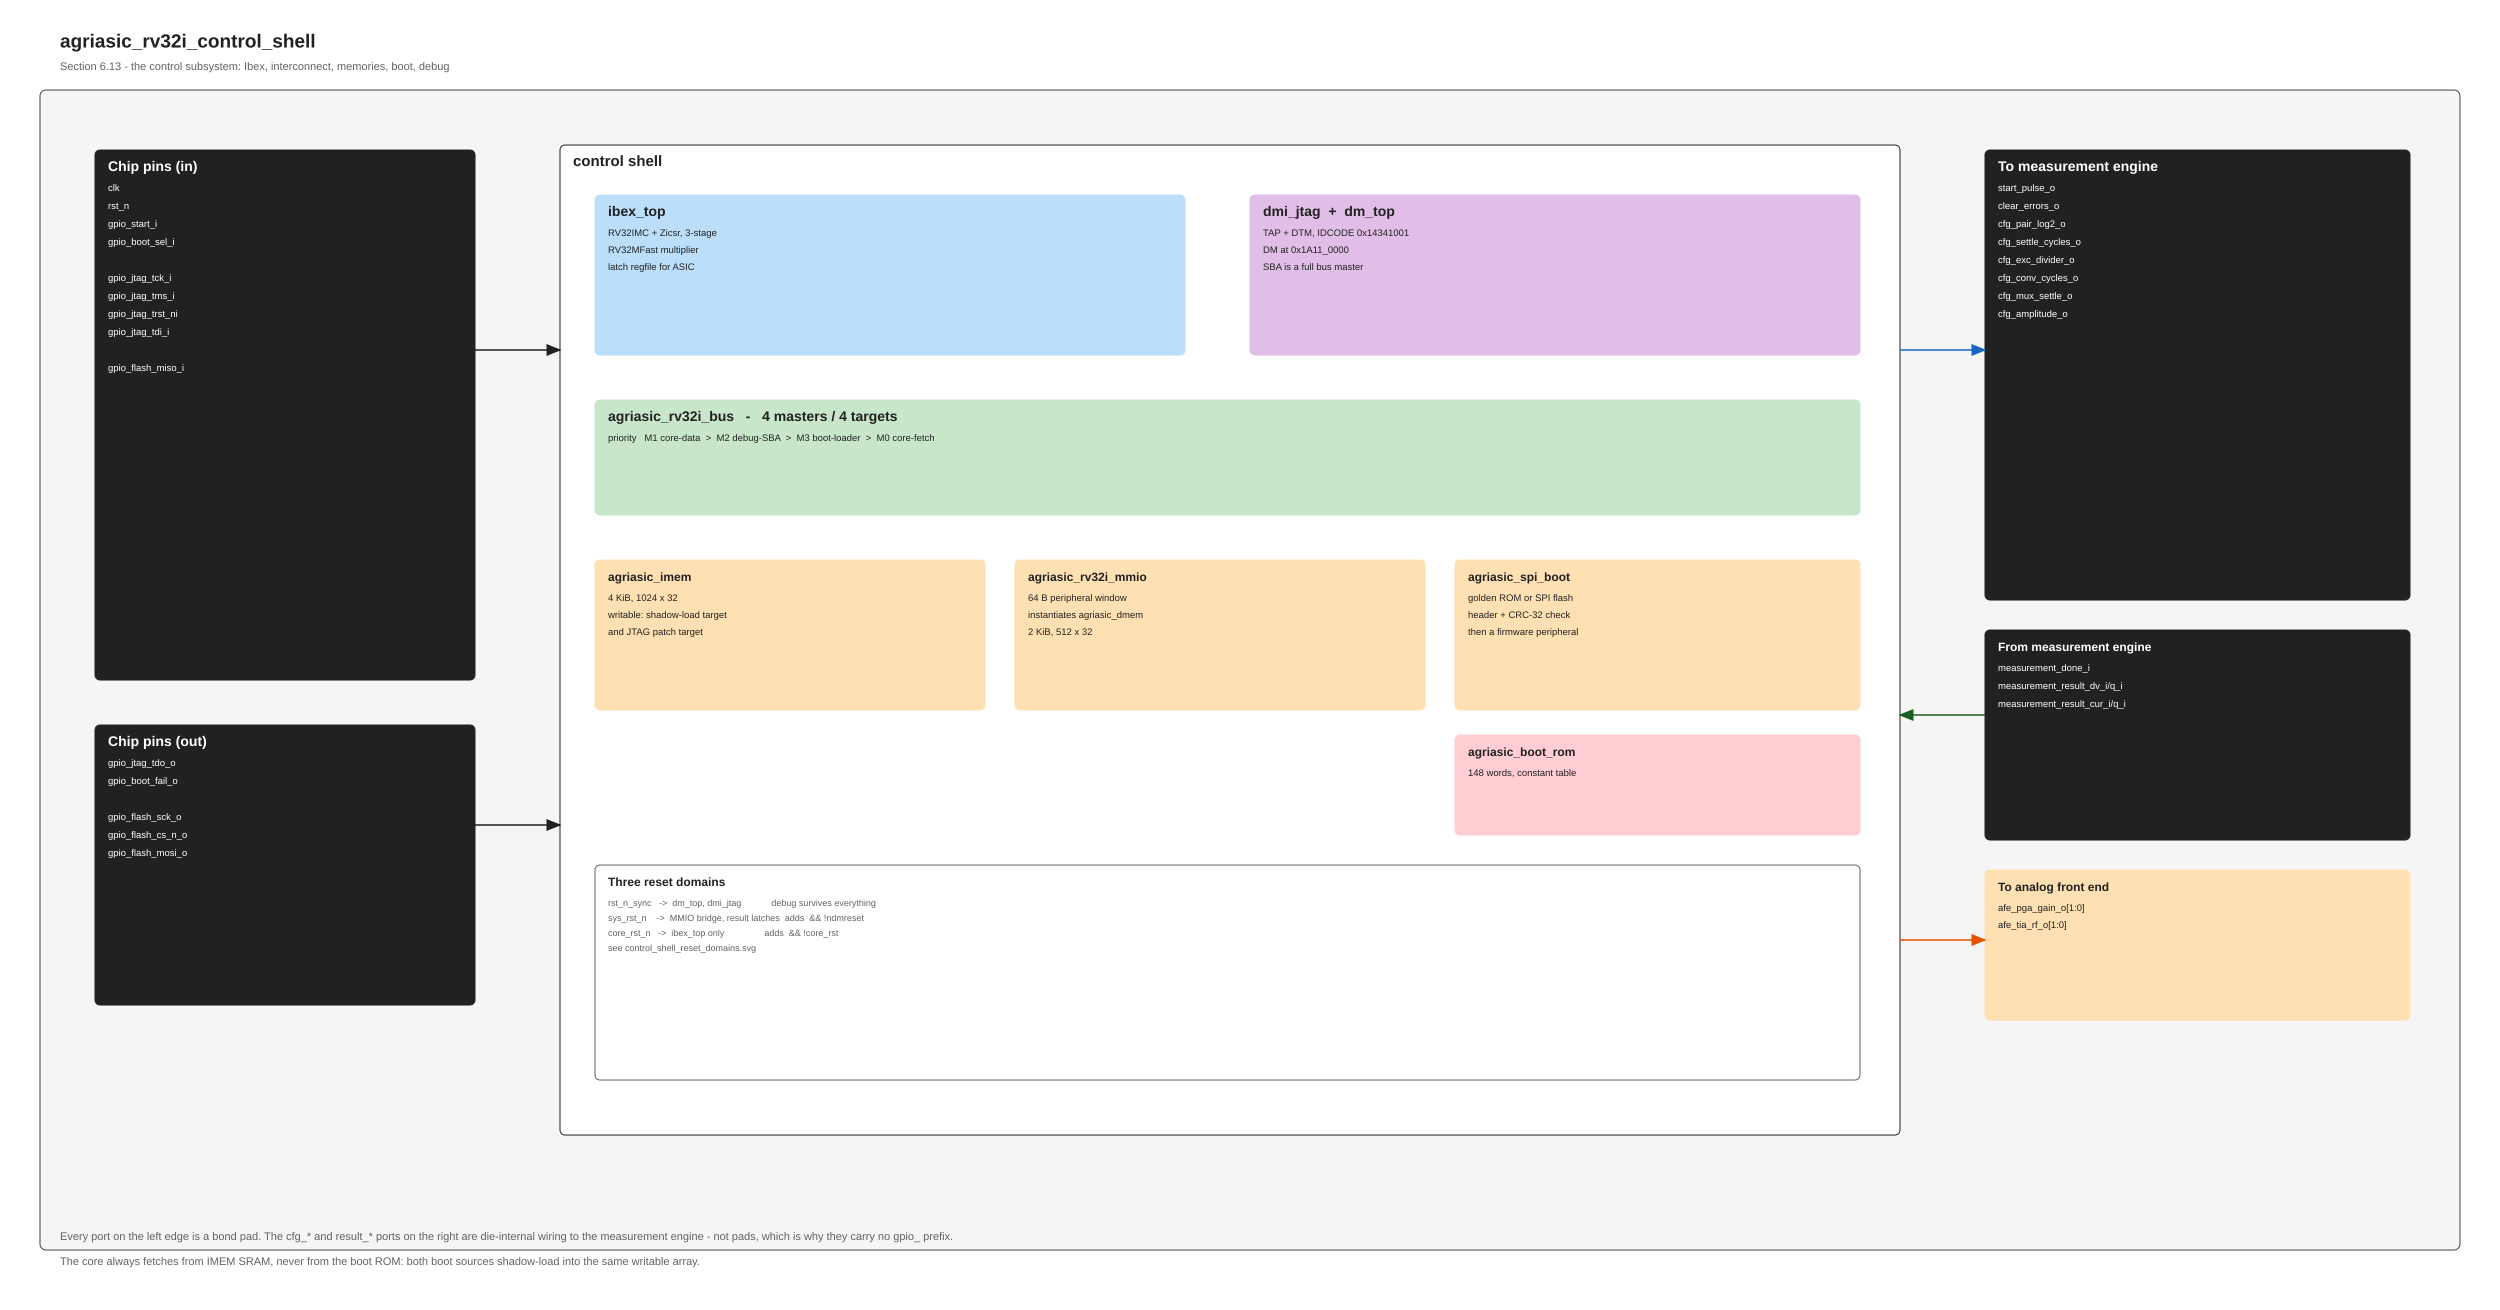
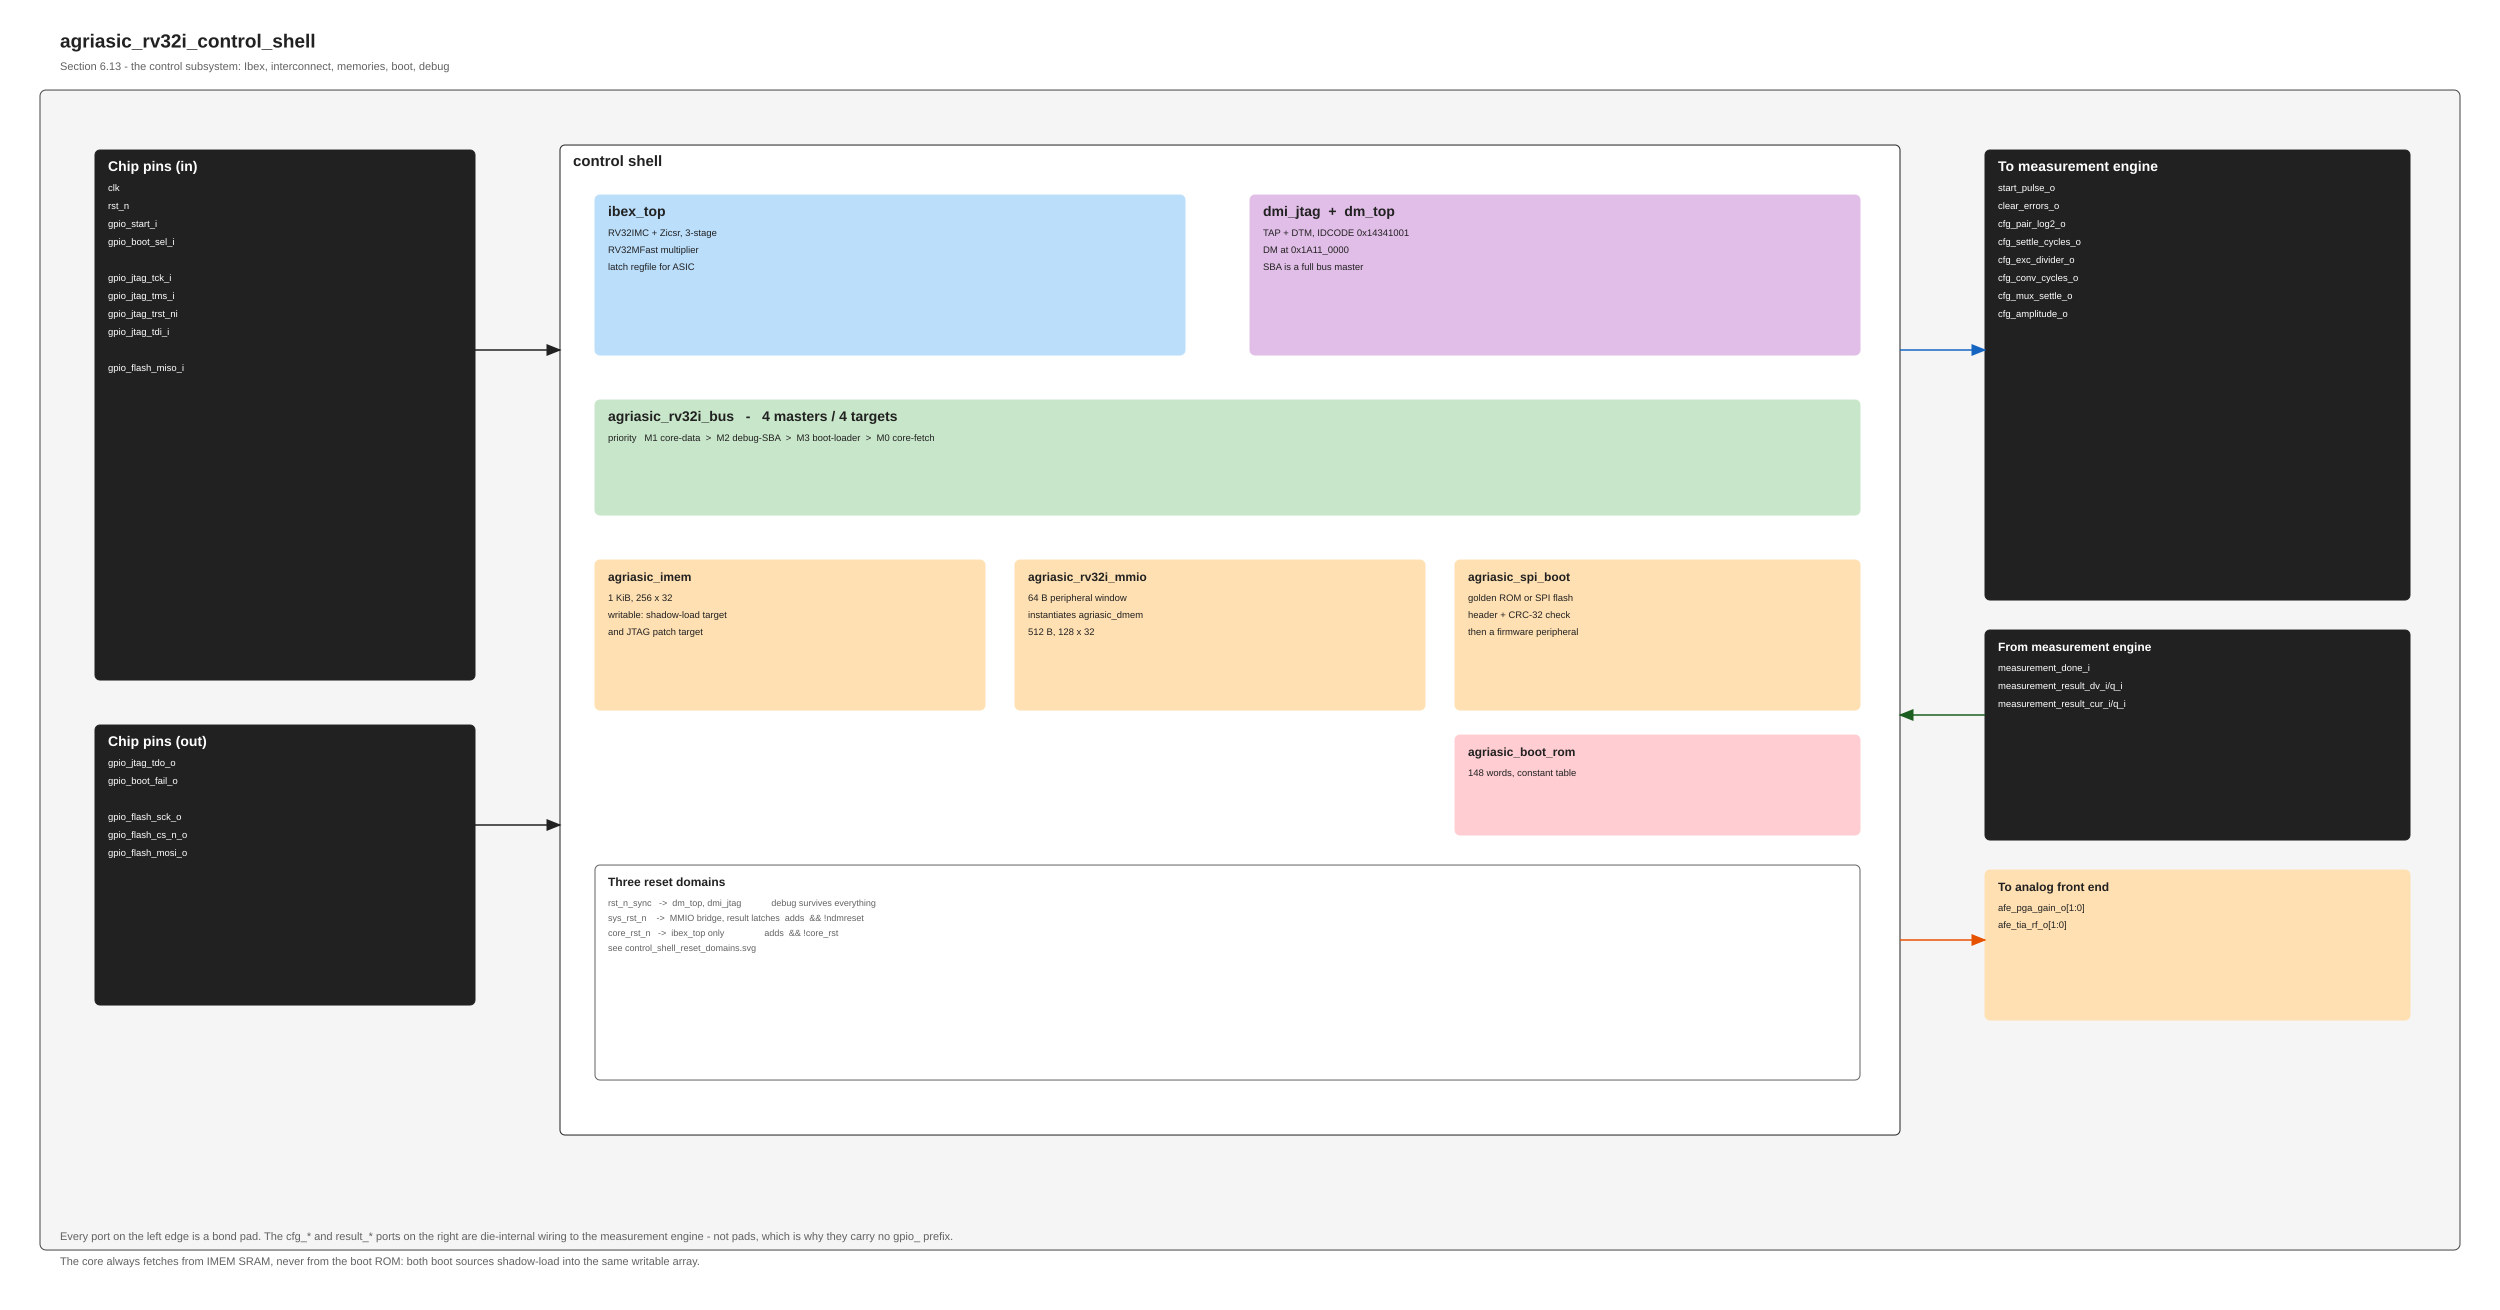
<svg xmlns="http://www.w3.org/2000/svg" width="5000" height="2620" viewBox="0 0 5000 2620" role="img" aria-labelledby="t d">
  <defs>
    <marker id="mb" markerWidth="10" markerHeight="8" refX="9" refY="4" orient="auto">
      <path d="M0,0 L10,4 L0,8 z" fill="#1565C0" />
    </marker>
    <marker id="mg" markerWidth="10" markerHeight="8" refX="9" refY="4" orient="auto">
      <path d="M0,0 L10,4 L0,8 z" fill="#1B5E20" />
    </marker>
    <marker id="mo" markerWidth="10" markerHeight="8" refX="9" refY="4" orient="auto">
      <path d="M0,0 L10,4 L0,8 z" fill="#E65100" />
    </marker>
    <marker id="mp" markerWidth="10" markerHeight="8" refX="9" refY="4" orient="auto">
      <path d="M0,0 L10,4 L0,8 z" fill="#7B1FA2" />
    </marker>
    <marker id="mr" markerWidth="10" markerHeight="8" refX="9" refY="4" orient="auto">
      <path d="M0,0 L10,4 L0,8 z" fill="#B71C1C" />
    </marker>
    <marker id="mk" markerWidth="10" markerHeight="8" refX="9" refY="4" orient="auto">
      <path d="M0,0 L10,4 L0,8 z" fill="#212121" />
    </marker>
    <marker id="my" markerWidth="10" markerHeight="8" refX="9" refY="4" orient="auto">
      <path d="M0,0 L10,4 L0,8 z" fill="#616161" />
    </marker>
  </defs>
  <rect width="5000" height="2620" fill="#fff" />
  <text x="120" y="95" font-family="Arial" font-size="38" font-weight="700" fill="#212121">agriasic_rv32i_control_shell</text>
  <text x="120" y="140" font-family="Arial" font-size="22" fill="#616161">Section 6.13 - the control subsystem: Ibex, interconnect, memories, boot, debug</text>
  <rect x="80" y="180" width="4840" height="2320" rx="12" fill="#F5F5F5" stroke="#444" stroke-width="2" />
  <rect x="190" y="300" width="760" height="1060" rx="10" fill="#212121" stroke="#212121" stroke-width="2" />
  <text x="216" y="342" font-family="Arial" font-size="28" font-weight="700" fill="#fff" xml:space="preserve">Chip pins (in)</text>
  <text x="216" y="382" font-family="Arial" font-size="19" fill="#fff" xml:space="preserve">clk</text>
  <text x="216" y="418" font-family="Arial" font-size="19" fill="#fff" xml:space="preserve">rst_n</text>
  <text x="216" y="454" font-family="Arial" font-size="19" fill="#fff" xml:space="preserve">gpio_start_i</text>
  <text x="216" y="490" font-family="Arial" font-size="19" fill="#fff" xml:space="preserve">gpio_boot_sel_i</text>
  <text x="216" y="526" font-family="Arial" font-size="19" fill="#fff" xml:space="preserve" />
  <text x="216" y="562" font-family="Arial" font-size="19" fill="#fff" xml:space="preserve">gpio_jtag_tck_i</text>
  <text x="216" y="598" font-family="Arial" font-size="19" fill="#fff" xml:space="preserve">gpio_jtag_tms_i</text>
  <text x="216" y="634" font-family="Arial" font-size="19" fill="#fff" xml:space="preserve">gpio_jtag_trst_ni</text>
  <text x="216" y="670" font-family="Arial" font-size="19" fill="#fff" xml:space="preserve">gpio_jtag_tdi_i</text>
  <text x="216" y="706" font-family="Arial" font-size="19" fill="#fff" xml:space="preserve" />
  <text x="216" y="742" font-family="Arial" font-size="19" fill="#fff" xml:space="preserve">gpio_flash_miso_i</text>
  <rect x="190" y="1450" width="760" height="560" rx="10" fill="#212121" stroke="#212121" stroke-width="2" />
  <text x="216" y="1492" font-family="Arial" font-size="28" font-weight="700" fill="#fff" xml:space="preserve">Chip pins (out)</text>
  <text x="216" y="1532" font-family="Arial" font-size="19" fill="#fff" xml:space="preserve">gpio_jtag_tdo_o</text>
  <text x="216" y="1568" font-family="Arial" font-size="19" fill="#fff" xml:space="preserve">gpio_boot_fail_o</text>
  <text x="216" y="1604" font-family="Arial" font-size="19" fill="#fff" xml:space="preserve" />
  <text x="216" y="1640" font-family="Arial" font-size="19" fill="#fff" xml:space="preserve">gpio_flash_sck_o</text>
  <text x="216" y="1676" font-family="Arial" font-size="19" fill="#fff" xml:space="preserve">gpio_flash_cs_n_o</text>
  <text x="216" y="1712" font-family="Arial" font-size="19" fill="#fff" xml:space="preserve">gpio_flash_mosi_o</text>
  <rect x="1120" y="290" width="2680" height="1980" rx="10" fill="#fff" stroke="#212121" stroke-width="2" />
  <text x="1146" y="332" font-family="Arial" font-size="30" font-weight="700" fill="#212121" xml:space="preserve">control shell</text>
  <rect x="1190" y="390" width="1180" height="320" rx="10" fill="#BBDEFB" stroke="#BBDEFB" stroke-width="2" />
  <text x="1216" y="432" font-family="Arial" font-size="28" font-weight="700" fill="#212121" xml:space="preserve">ibex_top</text>
  <text x="1216" y="472" font-family="Arial" font-size="19" fill="#212121" xml:space="preserve">RV32IMC + Zicsr, 3-stage</text>
  <text x="1216" y="506" font-family="Arial" font-size="19" fill="#212121" xml:space="preserve">RV32MFast multiplier</text>
  <text x="1216" y="540" font-family="Arial" font-size="19" fill="#212121" xml:space="preserve">latch regfile for ASIC</text>
  <rect x="2500" y="390" width="1220" height="320" rx="10" fill="#E1BEE7" stroke="#E1BEE7" stroke-width="2" />
  <text x="2526" y="432" font-family="Arial" font-size="28" font-weight="700" fill="#212121" xml:space="preserve">dmi_jtag  +  dm_top</text>
  <text x="2526" y="472" font-family="Arial" font-size="19" fill="#212121" xml:space="preserve">TAP + DTM, IDCODE 0x14341001</text>
  <text x="2526" y="506" font-family="Arial" font-size="19" fill="#212121" xml:space="preserve">DM at 0x1A11_0000</text>
  <text x="2526" y="540" font-family="Arial" font-size="19" fill="#212121" xml:space="preserve">SBA is a full bus master</text>
  <rect x="1190" y="800" width="2530" height="230" rx="10" fill="#C8E6C9" stroke="#C8E6C9" stroke-width="2" />
  <text x="1216" y="842" font-family="Arial" font-size="28" font-weight="700" fill="#212121" xml:space="preserve">agriasic_rv32i_bus   -   4 masters / 4 targets</text>
  <text x="1216" y="882" font-family="Arial" font-size="19" fill="#212121" xml:space="preserve">priority   M1 core-data  &gt;  M2 debug-SBA  &gt;  M3 boot-loader  &gt;  M0 core-fetch</text>
  <rect x="1190" y="1120" width="780" height="300" rx="10" fill="#FFE0B2" stroke="#FFE0B2" stroke-width="2" />
  <text x="1216" y="1162" font-family="Arial" font-size="24" font-weight="700" fill="#212121" xml:space="preserve">agriasic_imem</text>
-   <text x="1216" y="1202" font-family="Arial" font-size="19" fill="#212121" xml:space="preserve">4 KiB, 1024 x 32</text>
+   <text x="1216" y="1202" font-family="Arial" font-size="19" fill="#212121" xml:space="preserve">1 KiB, 256 x 32</text>
  <text x="1216" y="1236" font-family="Arial" font-size="19" fill="#212121" xml:space="preserve">writable: shadow-load target</text>
  <text x="1216" y="1270" font-family="Arial" font-size="19" fill="#212121" xml:space="preserve">and JTAG patch target</text>
  <rect x="2030" y="1120" width="820" height="300" rx="10" fill="#FFE0B2" stroke="#FFE0B2" stroke-width="2" />
  <text x="2056" y="1162" font-family="Arial" font-size="24" font-weight="700" fill="#212121" xml:space="preserve">agriasic_rv32i_mmio</text>
  <text x="2056" y="1202" font-family="Arial" font-size="19" fill="#212121" xml:space="preserve">64 B peripheral window</text>
  <text x="2056" y="1236" font-family="Arial" font-size="19" fill="#212121" xml:space="preserve">instantiates agriasic_dmem</text>
-   <text x="2056" y="1270" font-family="Arial" font-size="19" fill="#212121" xml:space="preserve">2 KiB, 512 x 32</text>
+   <text x="2056" y="1270" font-family="Arial" font-size="19" fill="#212121" xml:space="preserve">512 B, 128 x 32</text>
  <rect x="2910" y="1120" width="810" height="300" rx="10" fill="#FFE0B2" stroke="#FFE0B2" stroke-width="2" />
  <text x="2936" y="1162" font-family="Arial" font-size="24" font-weight="700" fill="#212121" xml:space="preserve">agriasic_spi_boot</text>
  <text x="2936" y="1202" font-family="Arial" font-size="19" fill="#212121" xml:space="preserve">golden ROM or SPI flash</text>
  <text x="2936" y="1236" font-family="Arial" font-size="19" fill="#212121" xml:space="preserve">header + CRC-32 check</text>
  <text x="2936" y="1270" font-family="Arial" font-size="19" fill="#212121" xml:space="preserve">then a firmware peripheral</text>
  <rect x="2910" y="1470" width="810" height="200" rx="10" fill="#FFCDD2" stroke="#FFCDD2" stroke-width="2" />
  <text x="2936" y="1512" font-family="Arial" font-size="24" font-weight="700" fill="#212121" xml:space="preserve">agriasic_boot_rom</text>
  <text x="2936" y="1552" font-family="Arial" font-size="19" fill="#212121" xml:space="preserve">148 words, constant table</text>
  <rect x="1190" y="1730" width="2530" height="430" rx="10" fill="#fff" stroke="#616161" stroke-width="2" />
  <text x="1216" y="1772" font-family="Arial" font-size="24" font-weight="700" fill="#212121" xml:space="preserve">Three reset domains</text>
  <text x="1216" y="1812" font-family="Arial" font-size="18" fill="#616161" xml:space="preserve">rst_n_sync   -&gt;  dm_top, dmi_jtag            debug survives everything</text>
  <text x="1216" y="1842" font-family="Arial" font-size="18" fill="#616161" xml:space="preserve">sys_rst_n    -&gt;  MMIO bridge, result latches  adds  &amp;&amp; !ndmreset</text>
  <text x="1216" y="1872" font-family="Arial" font-size="18" fill="#616161" xml:space="preserve">core_rst_n   -&gt;  ibex_top only                adds  &amp;&amp; !core_rst</text>
  <text x="1216" y="1902" font-family="Arial" font-size="18" fill="#616161" xml:space="preserve">see control_shell_reset_domains.svg</text>
  <rect x="3970" y="300" width="850" height="900" rx="10" fill="#212121" stroke="#212121" stroke-width="2" />
  <text x="3996" y="342" font-family="Arial" font-size="28" font-weight="700" fill="#fff" xml:space="preserve">To measurement engine</text>
  <text x="3996" y="382" font-family="Arial" font-size="19" fill="#fff" xml:space="preserve">start_pulse_o</text>
  <text x="3996" y="418" font-family="Arial" font-size="19" fill="#fff" xml:space="preserve">clear_errors_o</text>
  <text x="3996" y="454" font-family="Arial" font-size="19" fill="#fff" xml:space="preserve">cfg_pair_log2_o</text>
  <text x="3996" y="490" font-family="Arial" font-size="19" fill="#fff" xml:space="preserve">cfg_settle_cycles_o</text>
  <text x="3996" y="526" font-family="Arial" font-size="19" fill="#fff" xml:space="preserve">cfg_exc_divider_o</text>
  <text x="3996" y="562" font-family="Arial" font-size="19" fill="#fff" xml:space="preserve">cfg_conv_cycles_o</text>
  <text x="3996" y="598" font-family="Arial" font-size="19" fill="#fff" xml:space="preserve">cfg_mux_settle_o</text>
  <text x="3996" y="634" font-family="Arial" font-size="19" fill="#fff" xml:space="preserve">cfg_amplitude_o</text>
  <rect x="3970" y="1260" width="850" height="420" rx="10" fill="#212121" stroke="#212121" stroke-width="2" />
  <text x="3996" y="1302" font-family="Arial" font-size="24" font-weight="700" fill="#fff" xml:space="preserve">From measurement engine</text>
  <text x="3996" y="1342" font-family="Arial" font-size="19" fill="#fff" xml:space="preserve">measurement_done_i</text>
  <text x="3996" y="1378" font-family="Arial" font-size="19" fill="#fff" xml:space="preserve">measurement_result_dv_i/q_i</text>
  <text x="3996" y="1414" font-family="Arial" font-size="19" fill="#fff" xml:space="preserve">measurement_result_cur_i/q_i</text>
  <rect x="3970" y="1740" width="850" height="300" rx="10" fill="#FFE0B2" stroke="#FFE0B2" stroke-width="2" />
  <text x="3996" y="1782" font-family="Arial" font-size="24" font-weight="700" fill="#212121" xml:space="preserve">To analog front end</text>
  <text x="3996" y="1822" font-family="Arial" font-size="19" fill="#212121" xml:space="preserve">afe_pga_gain_o[1:0]</text>
  <text x="3996" y="1856" font-family="Arial" font-size="19" fill="#212121" xml:space="preserve">afe_tia_rf_o[1:0]</text>
  <line x1="950" y1="700" x2="1120" y2="700" stroke="#212121" stroke-width="3" marker-end="url(#mk)" />
  <line x1="950" y1="1650" x2="1120" y2="1650" stroke="#212121" stroke-width="3" marker-end="url(#mk)" />
  <line x1="3800" y1="700" x2="3970" y2="700" stroke="#1565C0" stroke-width="3" marker-end="url(#mb)" />
  <line x1="3970" y1="1430" x2="3800" y2="1430" stroke="#1B5E20" stroke-width="3" marker-end="url(#mg)" />
  <line x1="3800" y1="1880" x2="3970" y2="1880" stroke="#E65100" stroke-width="3" marker-end="url(#mo)" />
  <text x="120" y="2480" font-family="Arial" font-size="22" fill="#616161" xml:space="preserve">Every port on the left edge is a bond pad. The cfg_* and result_* ports on the right are die-internal wiring to the measurement engine - not pads, which is why they carry no gpio_ prefix.</text>
  <text x="120" y="2530" font-family="Arial" font-size="22" fill="#616161" xml:space="preserve">The core always fetches from IMEM SRAM, never from the boot ROM: both boot sources shadow-load into the same writable array.</text>
</svg>
